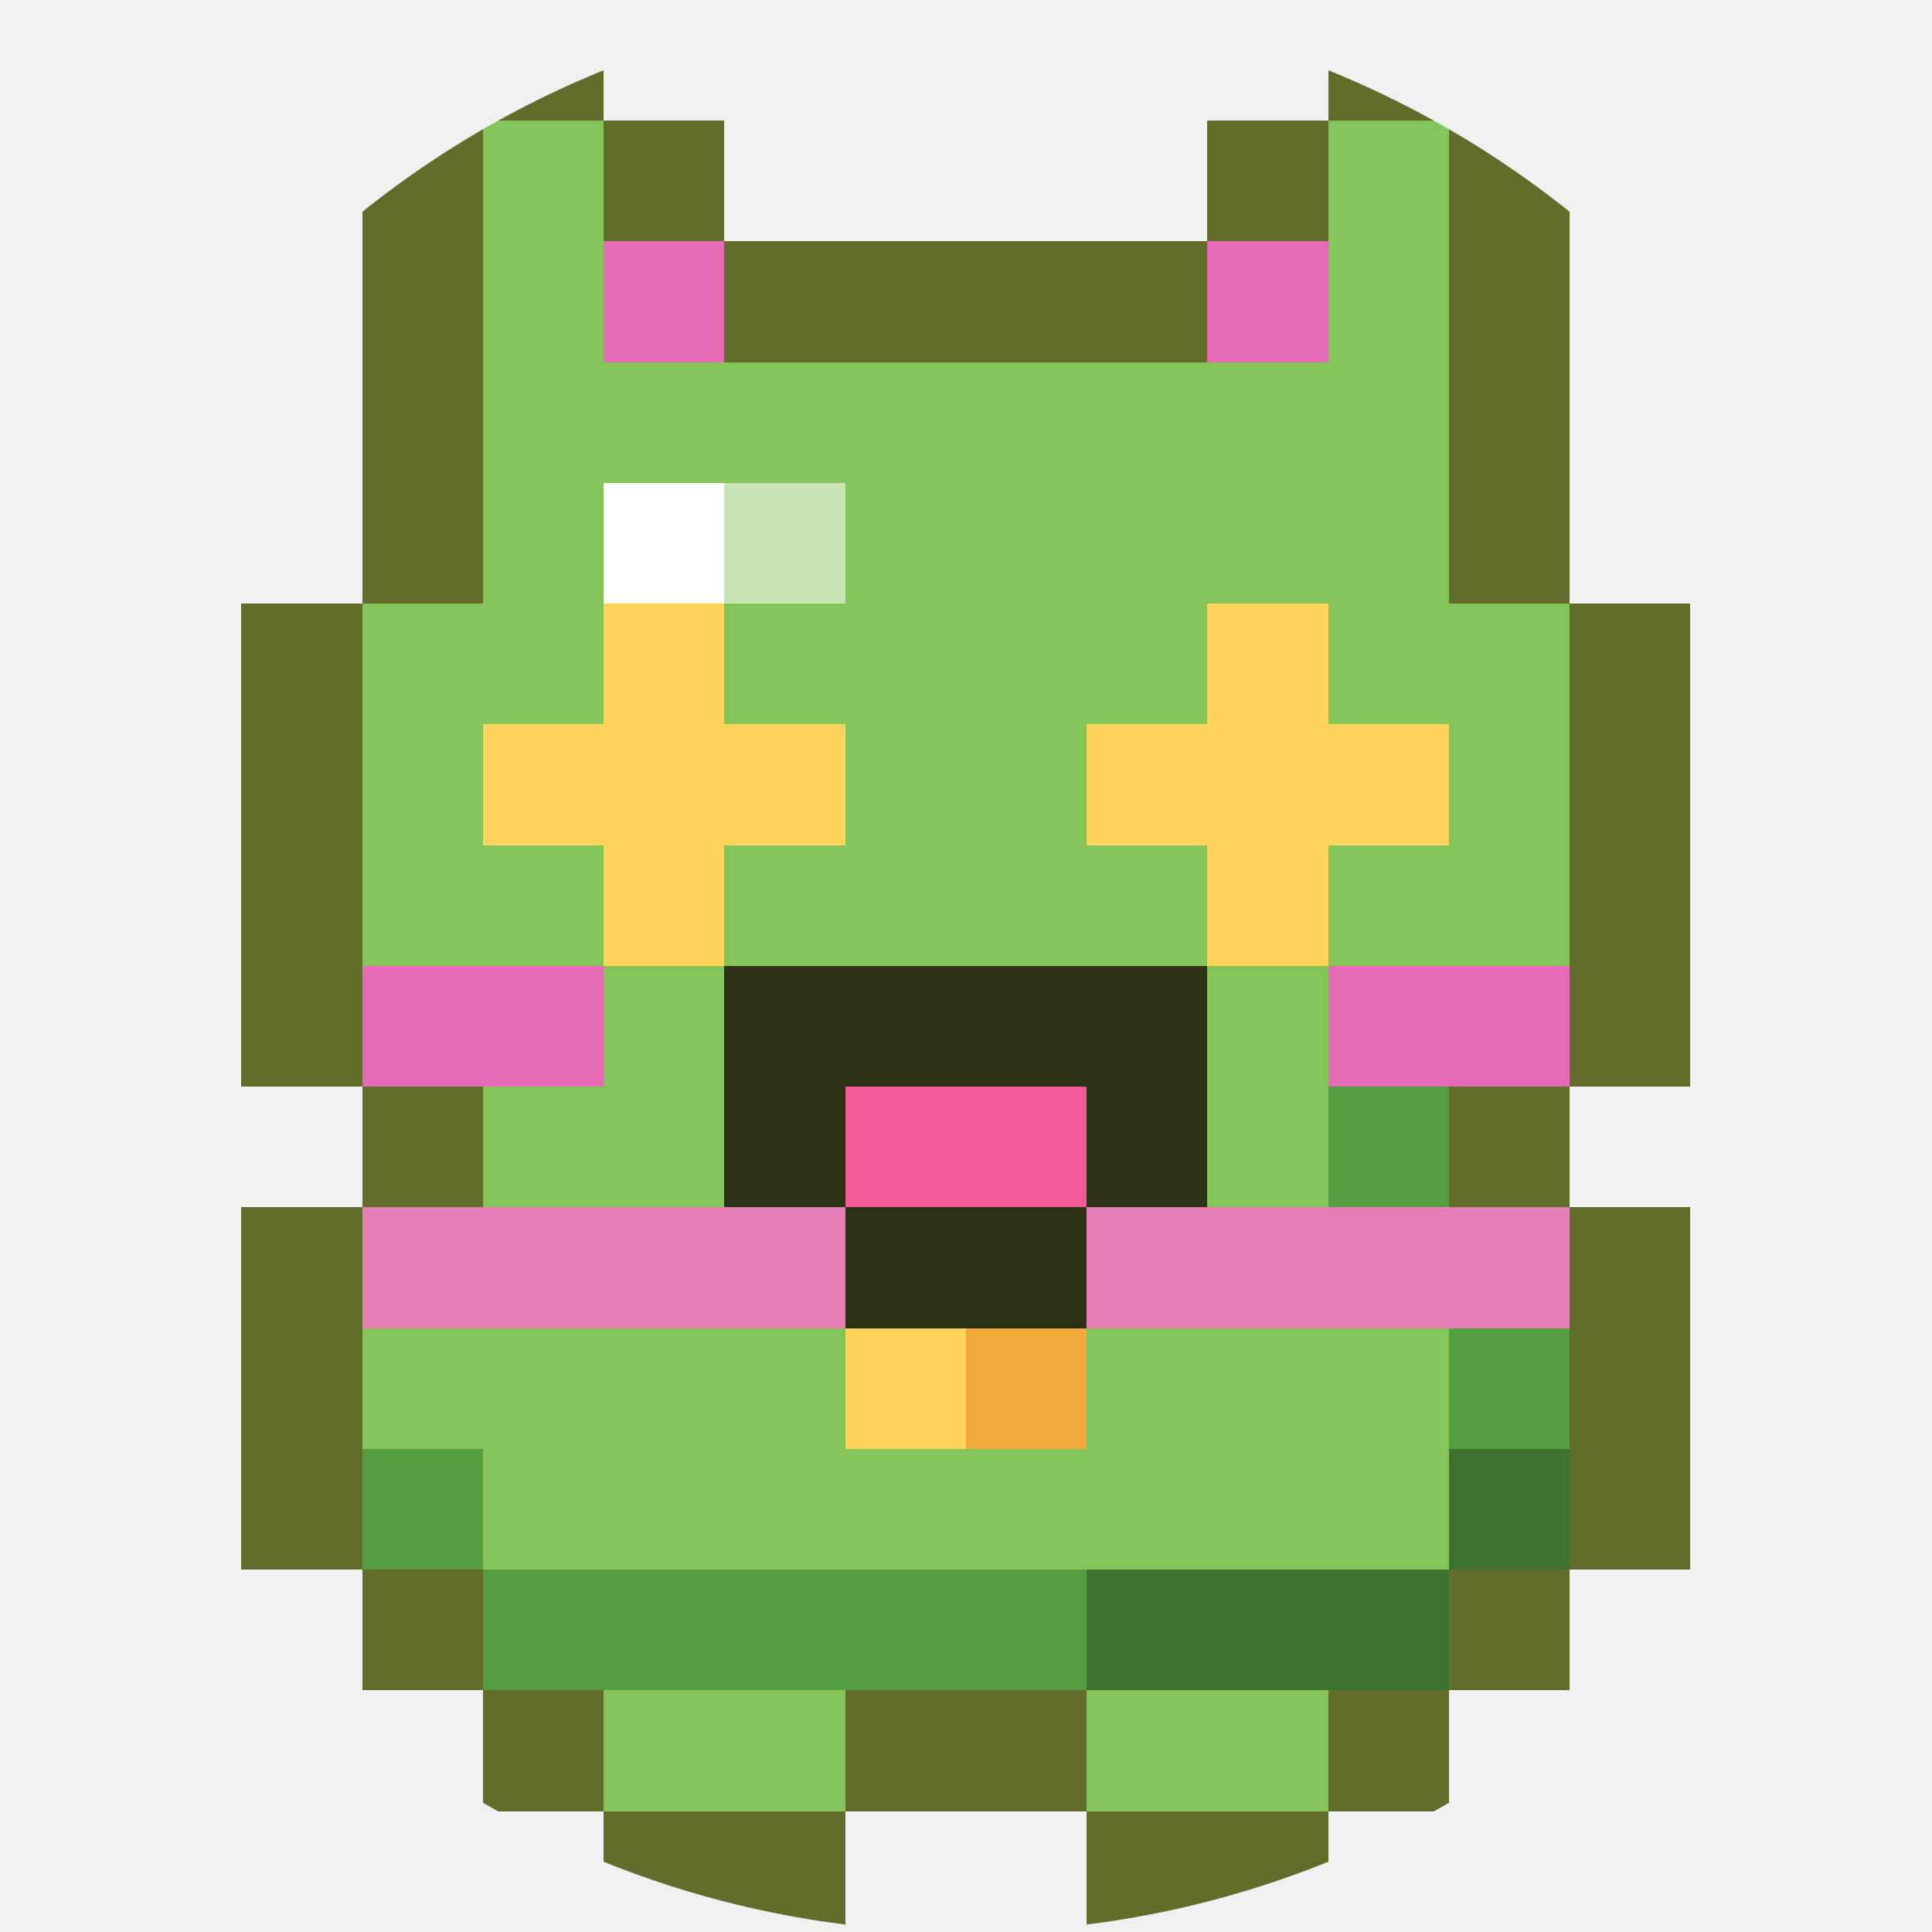
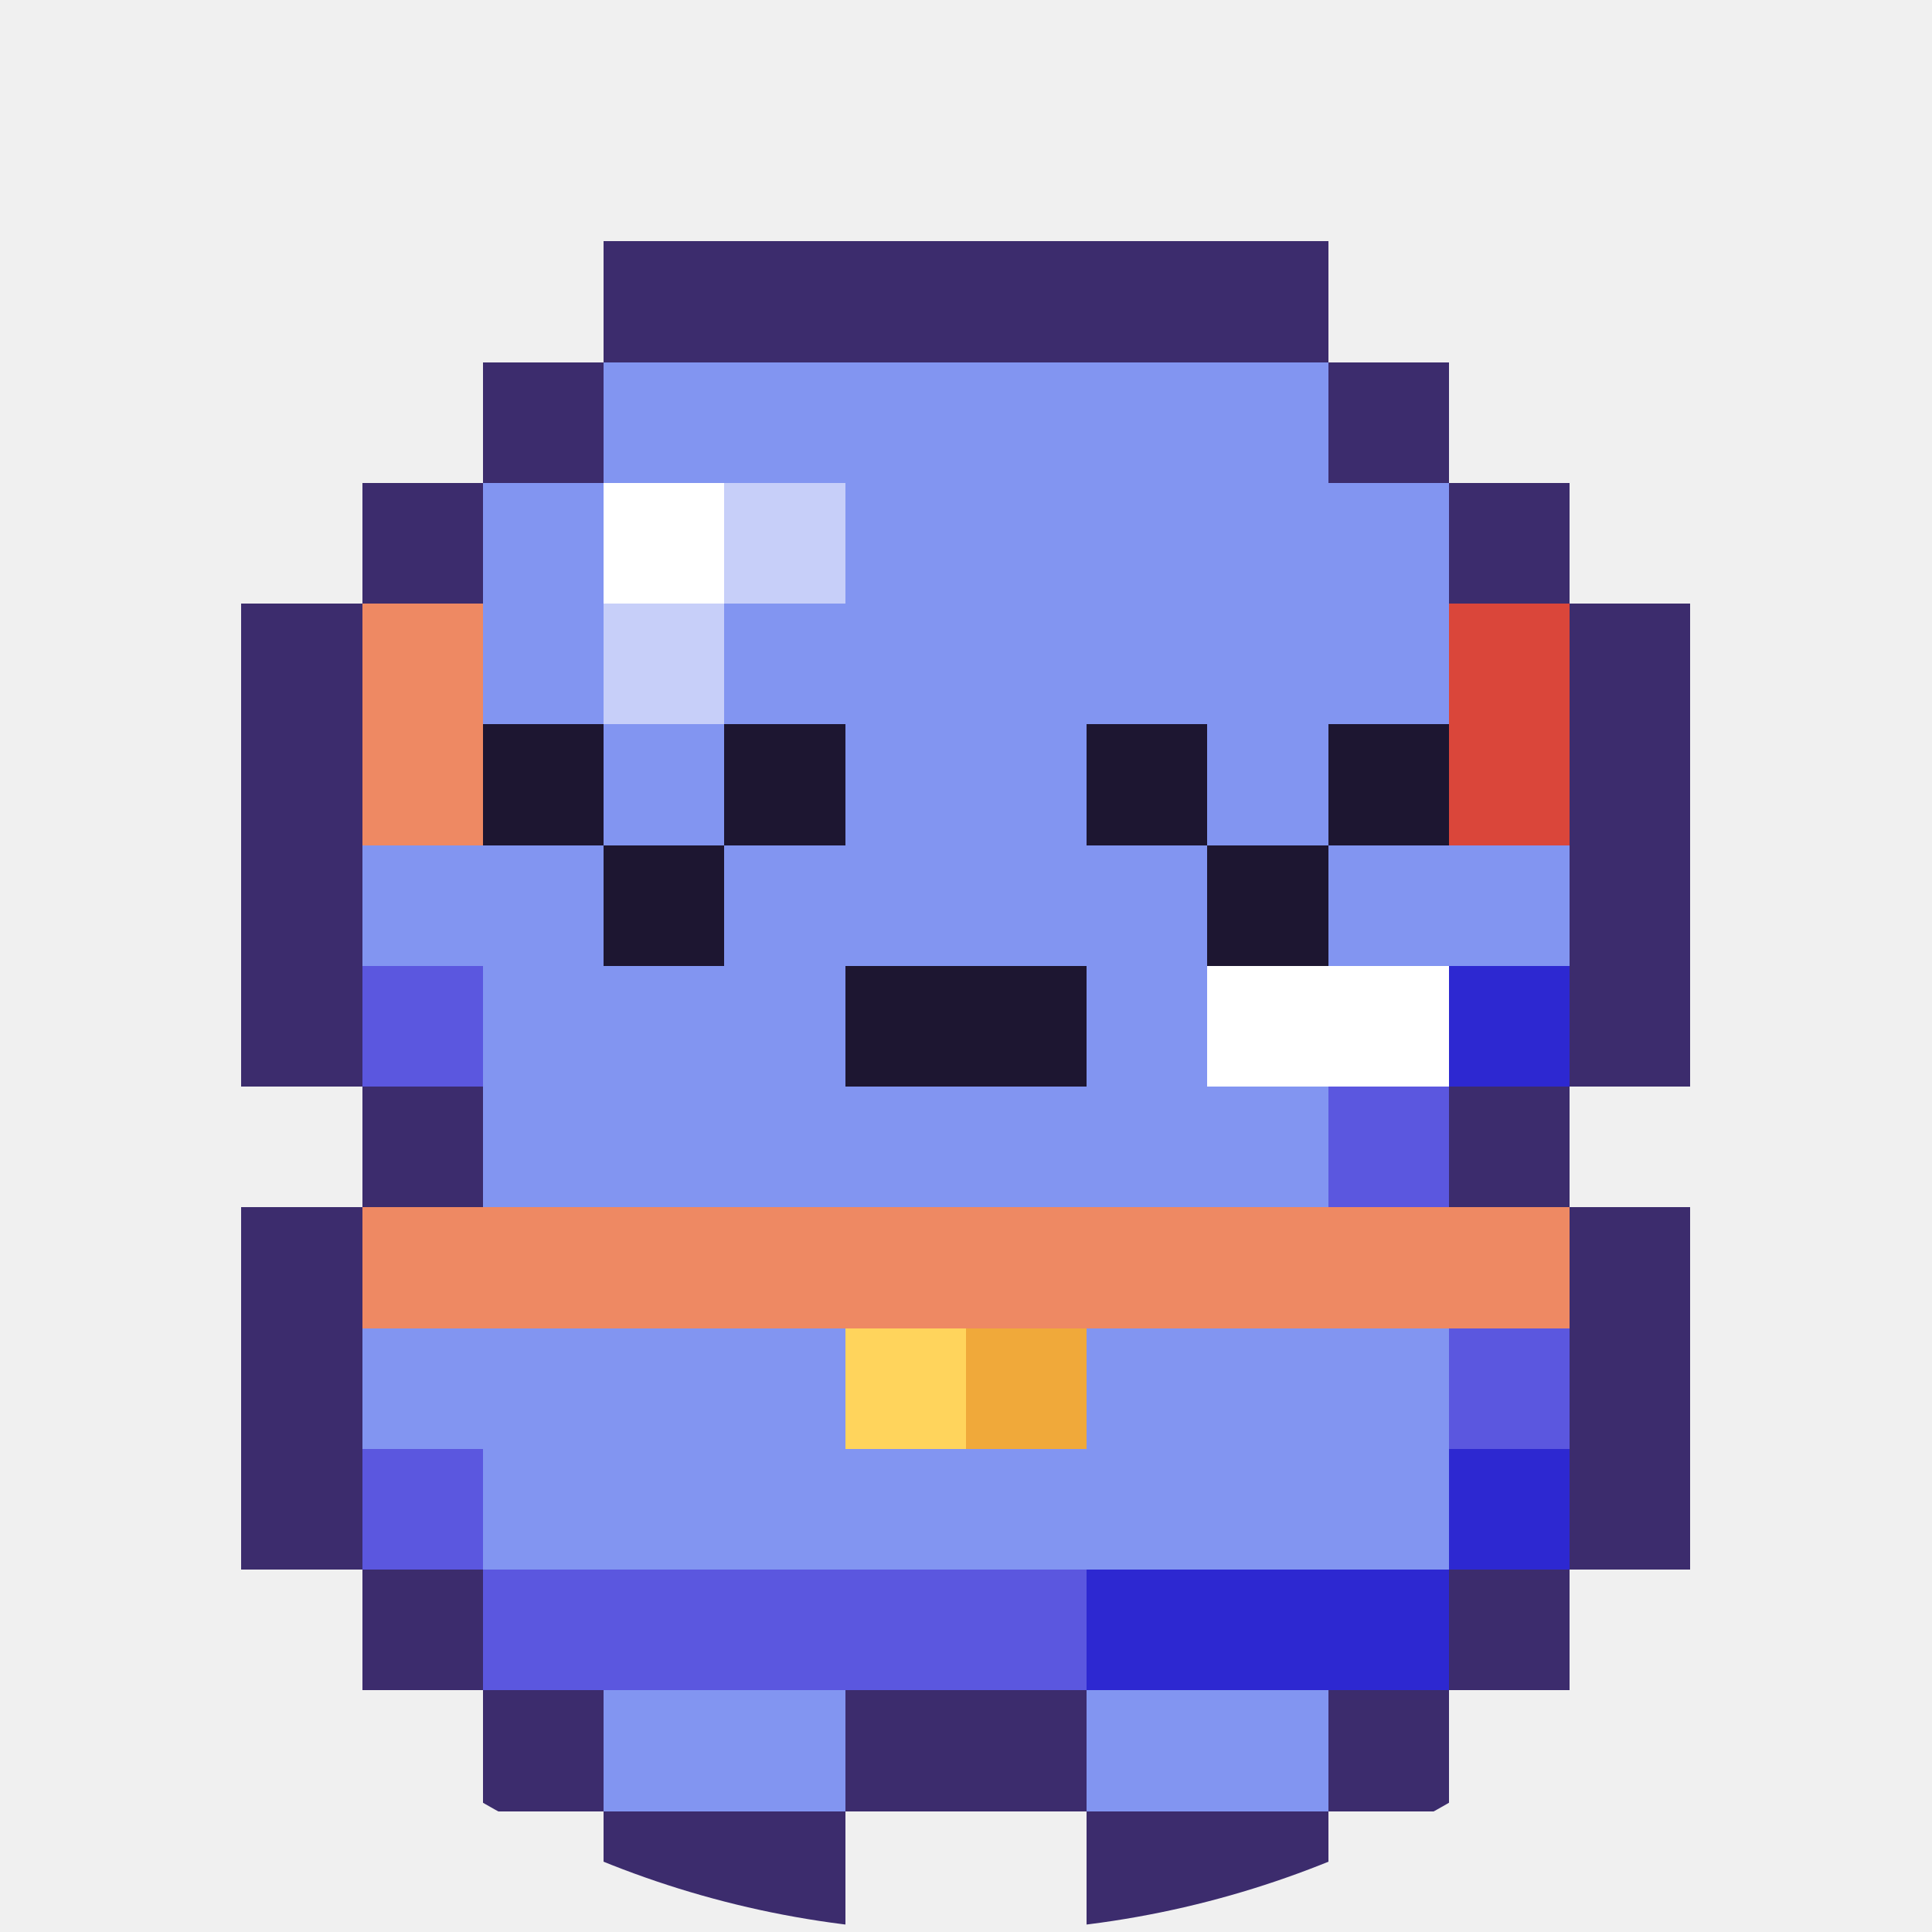
<svg xmlns="http://www.w3.org/2000/svg" width="128" height="128" viewBox="0 0 128 128" shape-rendering="crispEdges" role="presentation" aria-hidden="true">
  <defs>
    <clipPath id="clip">
      <circle cx="64" cy="64" r="64" />
    </clipPath>
  </defs>
  <g clip-path="url(#clip)">
-     <rect x="32" y="0" width="8" height="8" fill="#626D2C" />
-     <rect x="88" y="0" width="8" height="8" fill="#626D2C" />
-     <rect x="24" y="8" width="8" height="8" fill="#626D2C" />
-     <rect x="32" y="8" width="8" height="8" fill="#85C458" />
-     <rect x="40" y="8" width="8" height="8" fill="#626D2C" />
-     <rect x="80" y="8" width="8" height="8" fill="#626D2C" />
-     <rect x="88" y="8" width="8" height="8" fill="#85C458" />
-     <rect x="96" y="8" width="8" height="8" fill="#626D2C" />
-     <rect x="24" y="16" width="8" height="8" fill="#626D2C" />
-     <rect x="32" y="16" width="8" height="8" fill="#85C458" />
-     <rect x="40" y="16" width="8" height="8" fill="#E76AB7" />
-     <rect x="48" y="16" width="32" height="8" fill="#626D2C" />
-     <rect x="80" y="16" width="8" height="8" fill="#E76AB7" />
-     <rect x="88" y="16" width="8" height="8" fill="#85C458" />
-     <rect x="96" y="16" width="8" height="8" fill="#626D2C" />
-     <rect x="24" y="24" width="8" height="8" fill="#626D2C" />
-     <rect x="32" y="24" width="64" height="8" fill="#85C458" />
-     <rect x="96" y="24" width="8" height="8" fill="#626D2C" />
-     <rect x="24" y="32" width="8" height="8" fill="#626D2C" />
-     <rect x="32" y="32" width="8" height="8" fill="#85C458" />
+     <rect x="40" y="16" width="48" height="8" fill="#3C2C6D" />
+     <rect x="32" y="24" width="8" height="8" fill="#3C2C6D" />
+     <rect x="40" y="24" width="48" height="8" fill="#8295F1" />
+     <rect x="88" y="24" width="8" height="8" fill="#3C2C6D" />
+     <rect x="24" y="32" width="8" height="8" fill="#3C2C6D" />
+     <rect x="32" y="32" width="8" height="8" fill="#8295F1" />
    <rect x="40" y="32" width="8" height="8" fill="#FFFFFF" />
-     <rect x="48" y="32" width="8" height="8" fill="#C8E4B4" />
-     <rect x="56" y="32" width="40" height="8" fill="#85C458" />
-     <rect x="96" y="32" width="8" height="8" fill="#626D2C" />
-     <rect x="16" y="40" width="8" height="8" fill="#626D2C" />
-     <rect x="24" y="40" width="16" height="8" fill="#85C458" />
-     <rect x="40" y="40" width="8" height="8" fill="#FFD45C" />
-     <rect x="48" y="40" width="32" height="8" fill="#85C458" />
-     <rect x="80" y="40" width="8" height="8" fill="#FFD45C" />
-     <rect x="88" y="40" width="16" height="8" fill="#85C458" />
-     <rect x="104" y="40" width="8" height="8" fill="#626D2C" />
-     <rect x="16" y="48" width="8" height="8" fill="#626D2C" />
-     <rect x="24" y="48" width="8" height="8" fill="#85C458" />
-     <rect x="32" y="48" width="24" height="8" fill="#FFD45C" />
-     <rect x="56" y="48" width="16" height="8" fill="#85C458" />
-     <rect x="72" y="48" width="24" height="8" fill="#FFD45C" />
-     <rect x="96" y="48" width="8" height="8" fill="#85C458" />
-     <rect x="104" y="48" width="8" height="8" fill="#626D2C" />
-     <rect x="16" y="56" width="8" height="8" fill="#626D2C" />
-     <rect x="24" y="56" width="16" height="8" fill="#85C458" />
-     <rect x="40" y="56" width="8" height="8" fill="#FFD45C" />
-     <rect x="48" y="56" width="32" height="8" fill="#85C458" />
-     <rect x="80" y="56" width="8" height="8" fill="#FFD45C" />
-     <rect x="88" y="56" width="16" height="8" fill="#85C458" />
-     <rect x="104" y="56" width="8" height="8" fill="#626D2C" />
-     <rect x="16" y="64" width="8" height="8" fill="#626D2C" />
-     <rect x="24" y="64" width="16" height="8" fill="#E76AB7" />
-     <rect x="40" y="64" width="8" height="8" fill="#85C458" />
-     <rect x="48" y="64" width="32" height="8" fill="#2D3116" />
-     <rect x="80" y="64" width="8" height="8" fill="#85C458" />
-     <rect x="88" y="64" width="16" height="8" fill="#E76AB7" />
-     <rect x="104" y="64" width="8" height="8" fill="#626D2C" />
-     <rect x="24" y="72" width="8" height="8" fill="#626D2C" />
-     <rect x="32" y="72" width="16" height="8" fill="#85C458" />
-     <rect x="48" y="72" width="8" height="8" fill="#2D3116" />
-     <rect x="56" y="72" width="16" height="8" fill="#F25A96" />
-     <rect x="72" y="72" width="8" height="8" fill="#2D3116" />
-     <rect x="80" y="72" width="8" height="8" fill="#85C458" />
-     <rect x="88" y="72" width="8" height="8" fill="#569D42" />
-     <rect x="96" y="72" width="8" height="8" fill="#626D2C" />
-     <rect x="16" y="80" width="8" height="8" fill="#626D2C" />
-     <rect x="24" y="80" width="32" height="8" fill="#E47EB5" />
-     <rect x="56" y="80" width="16" height="8" fill="#2D3116" />
-     <rect x="72" y="80" width="32" height="8" fill="#E47EB5" />
-     <rect x="104" y="80" width="8" height="8" fill="#626D2C" />
-     <rect x="16" y="88" width="8" height="8" fill="#626D2C" />
-     <rect x="24" y="88" width="32" height="8" fill="#85C458" />
+     <rect x="48" y="32" width="8" height="8" fill="#C7CFF9" />
+     <rect x="56" y="32" width="40" height="8" fill="#8295F1" />
+     <rect x="96" y="32" width="8" height="8" fill="#3C2C6D" />
+     <rect x="16" y="40" width="8" height="8" fill="#3C2C6D" />
+     <rect x="24" y="40" width="8" height="8" fill="#EE8963" />
+     <rect x="32" y="40" width="8" height="8" fill="#8295F1" />
+     <rect x="40" y="40" width="8" height="8" fill="#C7CFF9" />
+     <rect x="48" y="40" width="48" height="8" fill="#8295F1" />
+     <rect x="96" y="40" width="8" height="8" fill="#DA463A" />
+     <rect x="104" y="40" width="8" height="8" fill="#3C2C6D" />
+     <rect x="16" y="48" width="8" height="8" fill="#3C2C6D" />
+     <rect x="24" y="48" width="8" height="8" fill="#EE8963" />
+     <rect x="32" y="48" width="8" height="8" fill="#1D1631" />
+     <rect x="40" y="48" width="8" height="8" fill="#8295F1" />
+     <rect x="48" y="48" width="8" height="8" fill="#1D1631" />
+     <rect x="56" y="48" width="16" height="8" fill="#8295F1" />
+     <rect x="72" y="48" width="8" height="8" fill="#1D1631" />
+     <rect x="80" y="48" width="8" height="8" fill="#8295F1" />
+     <rect x="88" y="48" width="8" height="8" fill="#1D1631" />
+     <rect x="96" y="48" width="8" height="8" fill="#DA463A" />
+     <rect x="104" y="48" width="8" height="8" fill="#3C2C6D" />
+     <rect x="16" y="56" width="8" height="8" fill="#3C2C6D" />
+     <rect x="24" y="56" width="16" height="8" fill="#8295F1" />
+     <rect x="40" y="56" width="8" height="8" fill="#1D1631" />
+     <rect x="48" y="56" width="32" height="8" fill="#8295F1" />
+     <rect x="80" y="56" width="8" height="8" fill="#1D1631" />
+     <rect x="88" y="56" width="16" height="8" fill="#8295F1" />
+     <rect x="104" y="56" width="8" height="8" fill="#3C2C6D" />
+     <rect x="16" y="64" width="8" height="8" fill="#3C2C6D" />
+     <rect x="24" y="64" width="8" height="8" fill="#5B57DF" />
+     <rect x="32" y="64" width="24" height="8" fill="#8295F1" />
+     <rect x="56" y="64" width="16" height="8" fill="#1D1631" />
+     <rect x="72" y="64" width="8" height="8" fill="#8295F1" />
+     <rect x="80" y="64" width="16" height="8" fill="#FFFFFF" />
+     <rect x="96" y="64" width="8" height="8" fill="#2D28D1" />
+     <rect x="104" y="64" width="8" height="8" fill="#3C2C6D" />
+     <rect x="24" y="72" width="8" height="8" fill="#3C2C6D" />
+     <rect x="32" y="72" width="56" height="8" fill="#8295F1" />
+     <rect x="88" y="72" width="8" height="8" fill="#5B57DF" />
+     <rect x="96" y="72" width="8" height="8" fill="#3C2C6D" />
+     <rect x="16" y="80" width="8" height="8" fill="#3C2C6D" />
+     <rect x="24" y="80" width="80" height="8" fill="#EE8963" />
+     <rect x="104" y="80" width="8" height="8" fill="#3C2C6D" />
+     <rect x="16" y="88" width="8" height="8" fill="#3C2C6D" />
+     <rect x="24" y="88" width="32" height="8" fill="#8295F1" />
    <rect x="56" y="88" width="8" height="8" fill="#FFD45C" />
    <rect x="64" y="88" width="8" height="8" fill="#F0A93A" />
-     <rect x="72" y="88" width="24" height="8" fill="#85C458" />
-     <rect x="96" y="88" width="8" height="8" fill="#569D42" />
-     <rect x="104" y="88" width="8" height="8" fill="#626D2C" />
-     <rect x="16" y="96" width="8" height="8" fill="#626D2C" />
-     <rect x="24" y="96" width="8" height="8" fill="#569D42" />
-     <rect x="32" y="96" width="64" height="8" fill="#85C458" />
-     <rect x="96" y="96" width="8" height="8" fill="#3E7230" />
-     <rect x="104" y="96" width="8" height="8" fill="#626D2C" />
-     <rect x="24" y="104" width="8" height="8" fill="#626D2C" />
-     <rect x="32" y="104" width="40" height="8" fill="#569D42" />
-     <rect x="72" y="104" width="24" height="8" fill="#3E7230" />
-     <rect x="96" y="104" width="8" height="8" fill="#626D2C" />
-     <rect x="32" y="112" width="8" height="8" fill="#626D2C" />
-     <rect x="40" y="112" width="16" height="8" fill="#85C458" />
-     <rect x="56" y="112" width="16" height="8" fill="#626D2C" />
-     <rect x="72" y="112" width="16" height="8" fill="#85C458" />
-     <rect x="88" y="112" width="8" height="8" fill="#626D2C" />
-     <rect x="40" y="120" width="16" height="8" fill="#626D2C" />
-     <rect x="72" y="120" width="16" height="8" fill="#626D2C" />
+     <rect x="72" y="88" width="24" height="8" fill="#8295F1" />
+     <rect x="96" y="88" width="8" height="8" fill="#5B57DF" />
+     <rect x="104" y="88" width="8" height="8" fill="#3C2C6D" />
+     <rect x="16" y="96" width="8" height="8" fill="#3C2C6D" />
+     <rect x="24" y="96" width="8" height="8" fill="#5B57DF" />
+     <rect x="32" y="96" width="64" height="8" fill="#8295F1" />
+     <rect x="96" y="96" width="8" height="8" fill="#2D28D1" />
+     <rect x="104" y="96" width="8" height="8" fill="#3C2C6D" />
+     <rect x="24" y="104" width="8" height="8" fill="#3C2C6D" />
+     <rect x="32" y="104" width="40" height="8" fill="#5B57DF" />
+     <rect x="72" y="104" width="24" height="8" fill="#2D28D1" />
+     <rect x="96" y="104" width="8" height="8" fill="#3C2C6D" />
+     <rect x="32" y="112" width="8" height="8" fill="#3C2C6D" />
+     <rect x="40" y="112" width="16" height="8" fill="#8295F1" />
+     <rect x="56" y="112" width="16" height="8" fill="#3C2C6D" />
+     <rect x="72" y="112" width="16" height="8" fill="#8295F1" />
+     <rect x="88" y="112" width="8" height="8" fill="#3C2C6D" />
+     <rect x="40" y="120" width="16" height="8" fill="#3C2C6D" />
+     <rect x="72" y="120" width="16" height="8" fill="#3C2C6D" />
  </g>
</svg>
